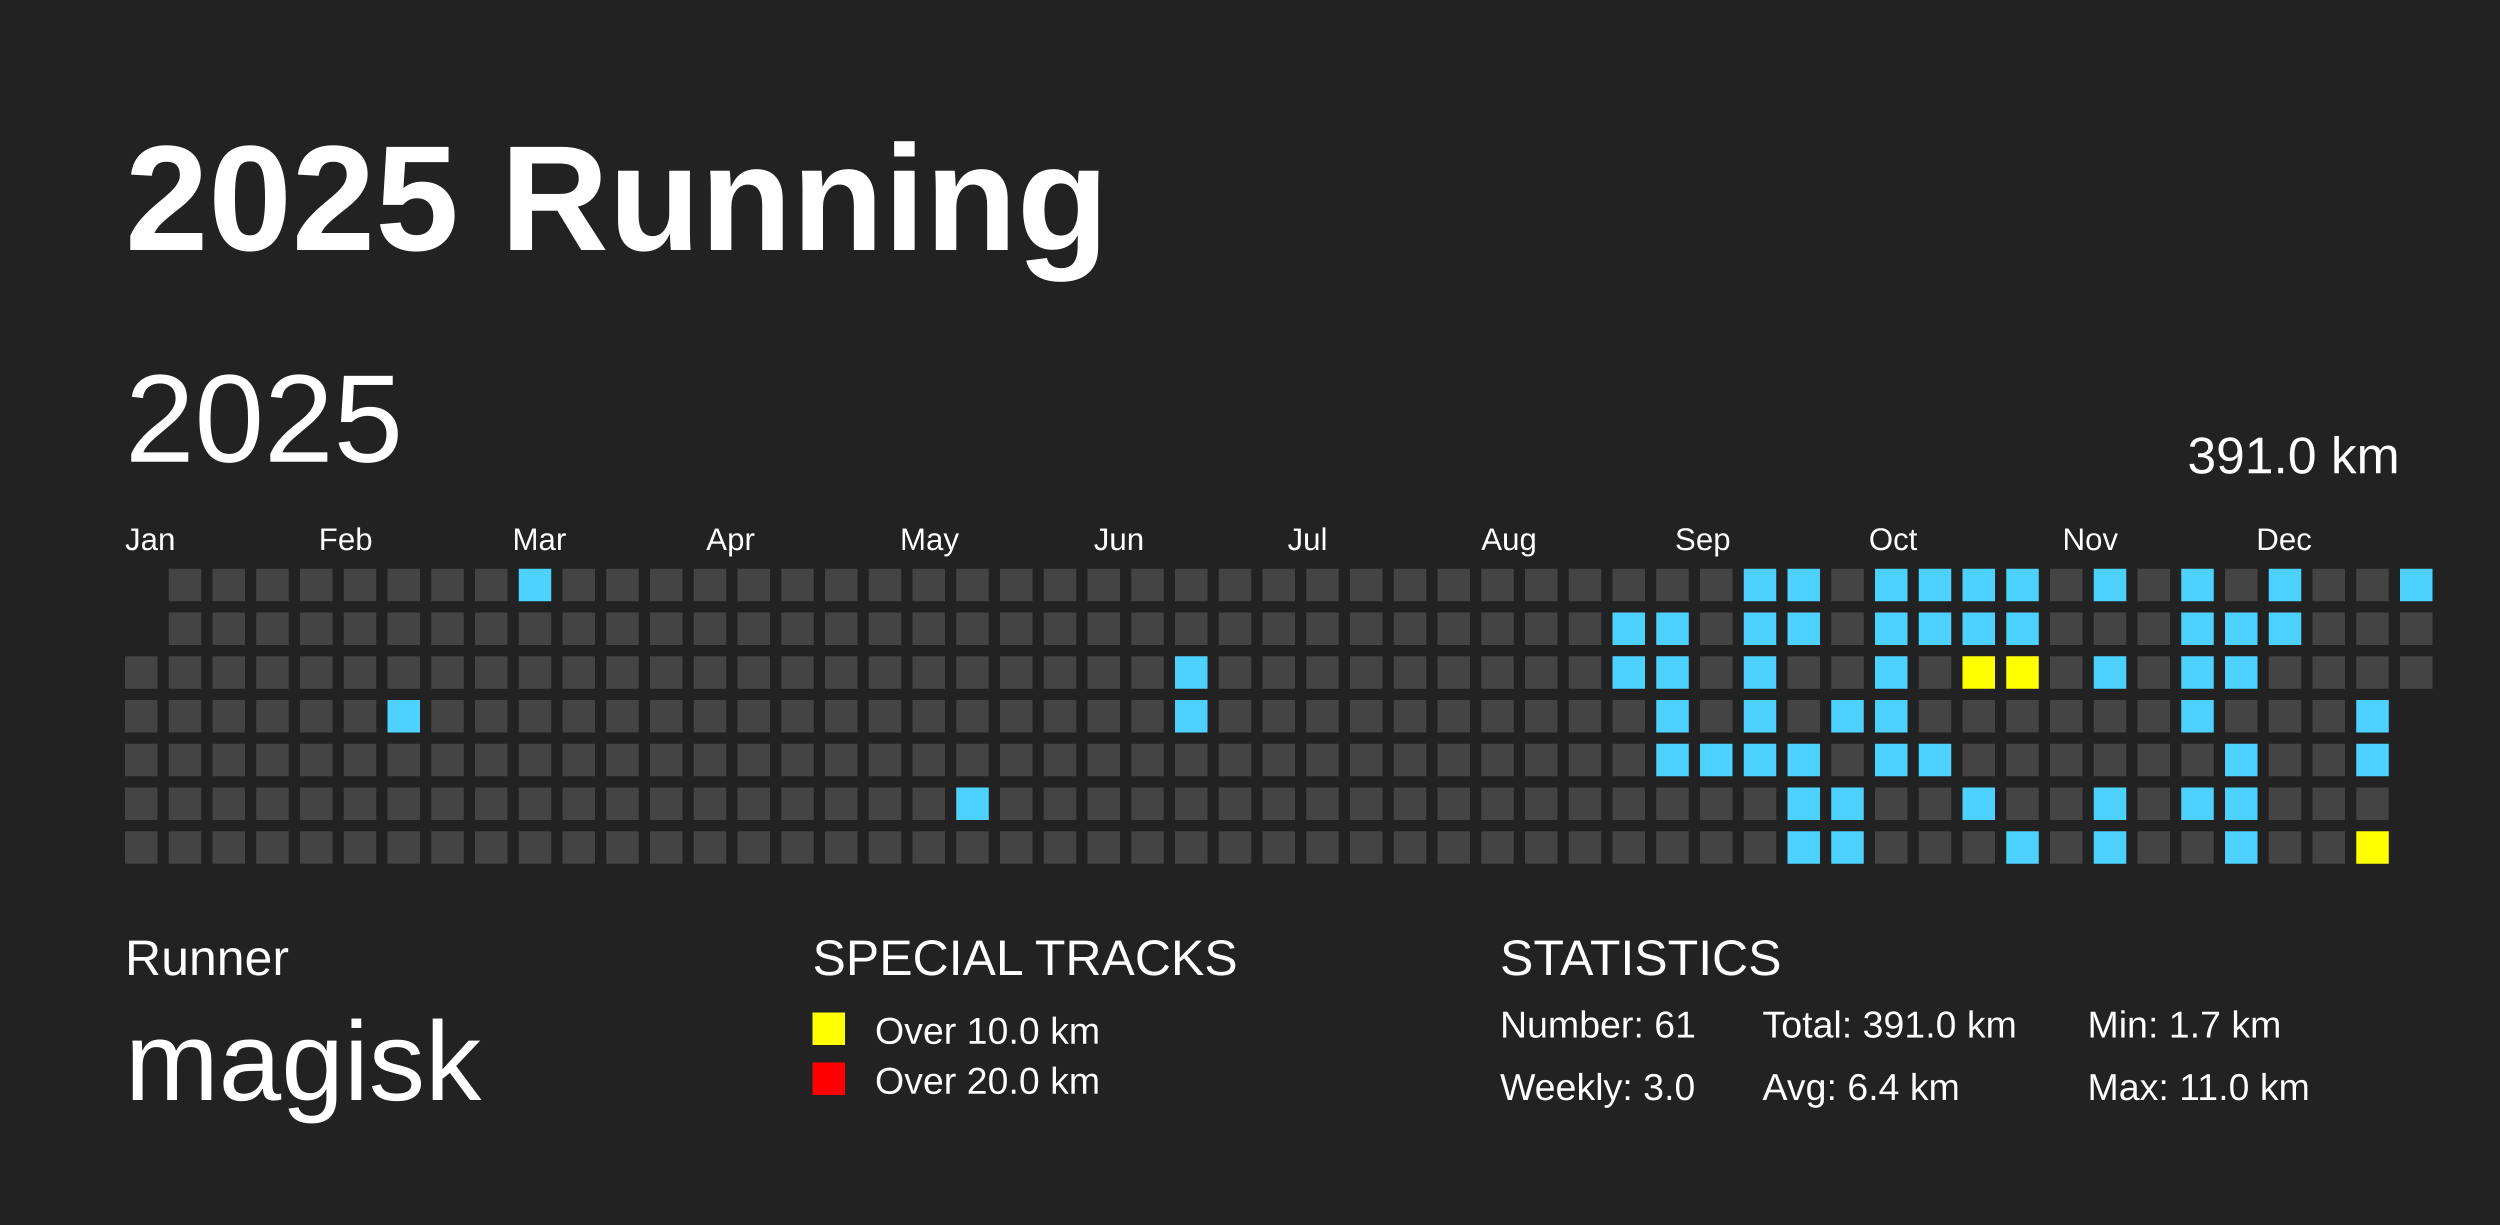
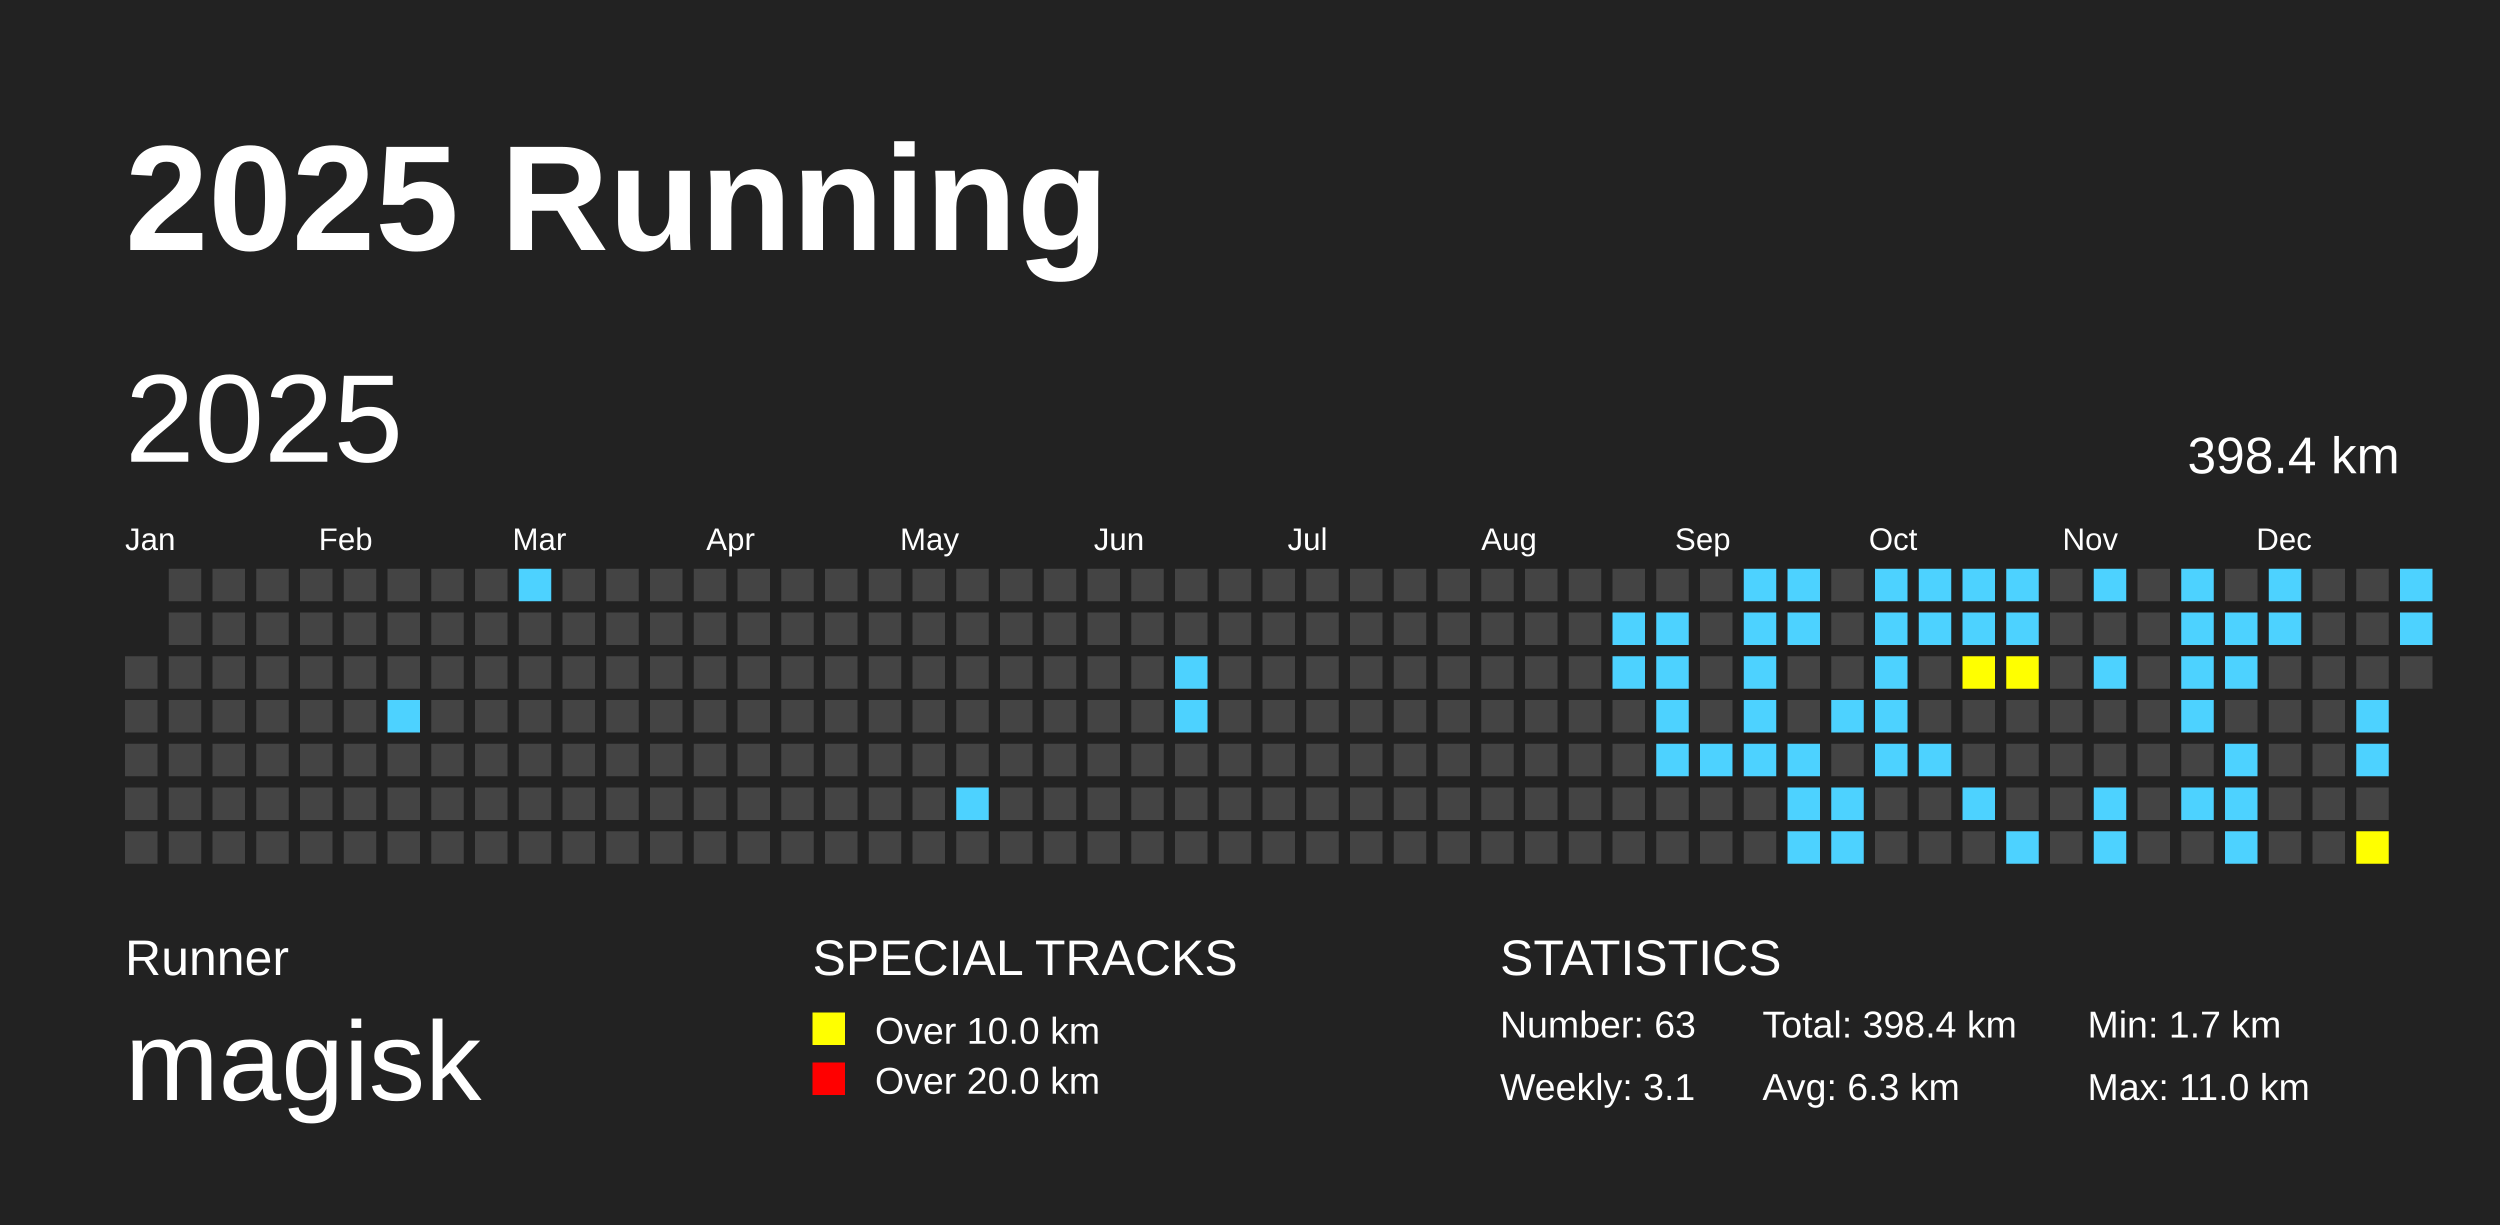
<svg xmlns="http://www.w3.org/2000/svg" baseProfile="full" height="98mm" version="1.1" viewBox="0,0,200,98" width="200mm">
  <defs />
  <rect fill="#222222" height="98" width="200" x="0" y="0" />
  <text fill="#FFFFFF" style="font-size:12px; font-family:Arial; font-weight:bold;" x="10" y="20">2025 Running</text>
  <text fill="#FFFFFF" style="font-size:4px; font-family:Arial" x="10" y="78">Runner</text>
  <text fill="#FFFFFF" style="font-size:9px; font-family:Arial" x="10" y="88">magisk</text>
  <text fill="#FFFFFF" style="font-size:4px; font-family:Arial" x="65" y="78">SPECIAL TRACKS</text>
  <rect fill="yellow" height="2.6" width="2.6" x="65" y="81" />
  <text fill="#FFFFFF" style="font-size:3px; font-family:Arial" x="70" y="83.5">Over 10.0 km</text>
  <rect fill="red" height="2.6" width="2.6" x="65" y="85" />
  <text fill="#FFFFFF" style="font-size:3px; font-family:Arial" x="70" y="87.5">Over 20.0 km</text>
  <text fill="#FFFFFF" style="font-size:4px; font-family:Arial" x="120" y="78">STATISTICS</text>
-   <text fill="#FFFFFF" style="font-size:3px; font-family:Arial" x="120" y="83">Number: 61</text>
-   <text fill="#FFFFFF" style="font-size:3px; font-family:Arial" x="120" y="88">Weekly: 3.0</text>
-   <text fill="#FFFFFF" style="font-size:3px; font-family:Arial" x="141" y="83">Total: 391.0 km</text>
-   <text fill="#FFFFFF" style="font-size:3px; font-family:Arial" x="141" y="88">Avg: 6.4 km</text>
+   <text fill="#FFFFFF" style="font-size:3px; font-family:Arial" x="120" y="83">Number: 63</text>
+   <text fill="#FFFFFF" style="font-size:3px; font-family:Arial" x="120" y="88">Weekly: 3.1</text>
+   <text fill="#FFFFFF" style="font-size:3px; font-family:Arial" x="141" y="83">Total: 398.4 km</text>
+   <text fill="#FFFFFF" style="font-size:3px; font-family:Arial" x="141" y="88">Avg: 6.3 km</text>
  <text fill="#FFFFFF" style="font-size:3px; font-family:Arial" x="167" y="83">Min: 1.7 km</text>
  <text fill="#FFFFFF" style="font-size:3px; font-family:Arial" x="167" y="88">Max: 11.0 km</text>
  <text dominant-baseline="hanging" fill="#FFFFFF" style="font-size:10.0px; font-family:Arial;" x="10" y="30">2025</text>
-   <text dominant-baseline="hanging" fill="#FFFFFF" style="font-size:4.125px; font-family:Arial;" x="175" y="35">391.0 km</text>
+   <text dominant-baseline="hanging" fill="#FFFFFF" style="font-size:4.125px; font-family:Arial;" x="175" y="35">398.4 km</text>
  <text fill="#FFFFFF" style="font-size:2.5px; font-family:Arial" x="10.0" y="44">Jan</text>
  <text fill="#FFFFFF" style="font-size:2.5px; font-family:Arial" x="25.5" y="44">Feb</text>
  <text fill="#FFFFFF" style="font-size:2.5px; font-family:Arial" x="41.0" y="44">Mar</text>
  <text fill="#FFFFFF" style="font-size:2.5px; font-family:Arial" x="56.5" y="44">Apr</text>
  <text fill="#FFFFFF" style="font-size:2.5px; font-family:Arial" x="72.0" y="44">May</text>
  <text fill="#FFFFFF" style="font-size:2.5px; font-family:Arial" x="87.5" y="44">Jun</text>
  <text fill="#FFFFFF" style="font-size:2.5px; font-family:Arial" x="103.0" y="44">Jul</text>
  <text fill="#FFFFFF" style="font-size:2.5px; font-family:Arial" x="118.5" y="44">Aug</text>
  <text fill="#FFFFFF" style="font-size:2.5px; font-family:Arial" x="134.0" y="44">Sep</text>
  <text fill="#FFFFFF" style="font-size:2.5px; font-family:Arial" x="149.5" y="44">Oct</text>
  <text fill="#FFFFFF" style="font-size:2.5px; font-family:Arial" x="165.0" y="44">Nov</text>
  <text fill="#FFFFFF" style="font-size:2.5px; font-family:Arial" x="180.5" y="44">Dec</text>
  <rect fill="#444444" height="2.6" width="2.6" x="10.0" y="52.5" />
  <rect fill="#444444" height="2.6" width="2.6" x="10.0" y="56.0" />
  <rect fill="#444444" height="2.6" width="2.6" x="10.0" y="59.5" />
  <rect fill="#444444" height="2.6" width="2.6" x="10.0" y="63.0" />
  <rect fill="#444444" height="2.6" width="2.6" x="10.0" y="66.5" />
  <rect fill="#444444" height="2.6" width="2.6" x="13.5" y="45.5" />
  <rect fill="#444444" height="2.6" width="2.6" x="13.5" y="49.0" />
  <rect fill="#444444" height="2.6" width="2.6" x="13.5" y="52.5" />
  <rect fill="#444444" height="2.6" width="2.6" x="13.5" y="56.0" />
  <rect fill="#444444" height="2.6" width="2.6" x="13.5" y="59.5" />
  <rect fill="#444444" height="2.6" width="2.6" x="13.5" y="63.0" />
  <rect fill="#444444" height="2.6" width="2.6" x="13.5" y="66.5" />
  <rect fill="#444444" height="2.6" width="2.6" x="17.0" y="45.5" />
  <rect fill="#444444" height="2.6" width="2.6" x="17.0" y="49.0" />
  <rect fill="#444444" height="2.6" width="2.6" x="17.0" y="52.5" />
  <rect fill="#444444" height="2.6" width="2.6" x="17.0" y="56.0" />
  <rect fill="#444444" height="2.6" width="2.6" x="17.0" y="59.5" />
  <rect fill="#444444" height="2.6" width="2.6" x="17.0" y="63.0" />
  <rect fill="#444444" height="2.6" width="2.6" x="17.0" y="66.5" />
  <rect fill="#444444" height="2.6" width="2.6" x="20.5" y="45.5" />
  <rect fill="#444444" height="2.6" width="2.6" x="20.5" y="49.0" />
  <rect fill="#444444" height="2.6" width="2.6" x="20.5" y="52.5" />
  <rect fill="#444444" height="2.6" width="2.6" x="20.5" y="56.0" />
  <rect fill="#444444" height="2.6" width="2.6" x="20.5" y="59.5" />
  <rect fill="#444444" height="2.6" width="2.6" x="20.5" y="63.0" />
  <rect fill="#444444" height="2.6" width="2.6" x="20.5" y="66.5" />
  <rect fill="#444444" height="2.6" width="2.6" x="24.0" y="45.5" />
  <rect fill="#444444" height="2.6" width="2.6" x="24.0" y="49.0" />
  <rect fill="#444444" height="2.6" width="2.6" x="24.0" y="52.5" />
  <rect fill="#444444" height="2.6" width="2.6" x="24.0" y="56.0" />
  <rect fill="#444444" height="2.6" width="2.6" x="24.0" y="59.5" />
  <rect fill="#444444" height="2.6" width="2.6" x="24.0" y="63.0" />
  <rect fill="#444444" height="2.6" width="2.6" x="24.0" y="66.5" />
  <rect fill="#444444" height="2.6" width="2.6" x="27.5" y="45.5" />
  <rect fill="#444444" height="2.6" width="2.6" x="27.5" y="49.0" />
  <rect fill="#444444" height="2.6" width="2.6" x="27.5" y="52.5" />
  <rect fill="#444444" height="2.6" width="2.6" x="27.5" y="56.0" />
  <rect fill="#444444" height="2.6" width="2.6" x="27.5" y="59.5" />
  <rect fill="#444444" height="2.6" width="2.6" x="27.5" y="63.0" />
  <rect fill="#444444" height="2.6" width="2.6" x="27.5" y="66.5" />
  <rect fill="#444444" height="2.6" width="2.6" x="31.0" y="45.5" />
  <rect fill="#444444" height="2.6" width="2.6" x="31.0" y="49.0" />
  <rect fill="#444444" height="2.6" width="2.6" x="31.0" y="52.5" />
  <rect fill="#4DD2FF" height="2.6" width="2.6" x="31.0" y="56.0" />
  <rect fill="#444444" height="2.6" width="2.6" x="31.0" y="59.5" />
  <rect fill="#444444" height="2.6" width="2.6" x="31.0" y="63.0" />
  <rect fill="#444444" height="2.6" width="2.6" x="31.0" y="66.5" />
  <rect fill="#444444" height="2.6" width="2.6" x="34.5" y="45.5" />
  <rect fill="#444444" height="2.6" width="2.6" x="34.5" y="49.0" />
  <rect fill="#444444" height="2.6" width="2.6" x="34.5" y="52.5" />
  <rect fill="#444444" height="2.6" width="2.6" x="34.5" y="56.0" />
  <rect fill="#444444" height="2.6" width="2.6" x="34.5" y="59.5" />
  <rect fill="#444444" height="2.6" width="2.6" x="34.5" y="63.0" />
  <rect fill="#444444" height="2.6" width="2.6" x="34.5" y="66.5" />
  <rect fill="#444444" height="2.6" width="2.6" x="38.0" y="45.5" />
  <rect fill="#444444" height="2.6" width="2.6" x="38.0" y="49.0" />
  <rect fill="#444444" height="2.6" width="2.6" x="38.0" y="52.5" />
  <rect fill="#444444" height="2.6" width="2.6" x="38.0" y="56.0" />
  <rect fill="#444444" height="2.6" width="2.6" x="38.0" y="59.5" />
  <rect fill="#444444" height="2.6" width="2.6" x="38.0" y="63.0" />
  <rect fill="#444444" height="2.6" width="2.6" x="38.0" y="66.5" />
  <rect fill="#4DD2FF" height="2.6" width="2.6" x="41.5" y="45.5" />
  <rect fill="#444444" height="2.6" width="2.6" x="41.5" y="49.0" />
  <rect fill="#444444" height="2.6" width="2.6" x="41.5" y="52.5" />
  <rect fill="#444444" height="2.6" width="2.6" x="41.5" y="56.0" />
  <rect fill="#444444" height="2.6" width="2.6" x="41.5" y="59.5" />
  <rect fill="#444444" height="2.6" width="2.6" x="41.5" y="63.0" />
  <rect fill="#444444" height="2.6" width="2.6" x="41.5" y="66.5" />
  <rect fill="#444444" height="2.6" width="2.6" x="45.0" y="45.5" />
  <rect fill="#444444" height="2.6" width="2.6" x="45.0" y="49.0" />
  <rect fill="#444444" height="2.6" width="2.6" x="45.0" y="52.5" />
  <rect fill="#444444" height="2.6" width="2.6" x="45.0" y="56.0" />
  <rect fill="#444444" height="2.6" width="2.6" x="45.0" y="59.5" />
  <rect fill="#444444" height="2.6" width="2.6" x="45.0" y="63.0" />
  <rect fill="#444444" height="2.6" width="2.6" x="45.0" y="66.5" />
  <rect fill="#444444" height="2.6" width="2.6" x="48.5" y="45.5" />
  <rect fill="#444444" height="2.6" width="2.6" x="48.5" y="49.0" />
  <rect fill="#444444" height="2.6" width="2.6" x="48.5" y="52.5" />
  <rect fill="#444444" height="2.6" width="2.6" x="48.5" y="56.0" />
  <rect fill="#444444" height="2.6" width="2.6" x="48.5" y="59.5" />
  <rect fill="#444444" height="2.6" width="2.6" x="48.5" y="63.0" />
  <rect fill="#444444" height="2.6" width="2.6" x="48.5" y="66.5" />
  <rect fill="#444444" height="2.6" width="2.6" x="52.0" y="45.5" />
  <rect fill="#444444" height="2.6" width="2.6" x="52.0" y="49.0" />
  <rect fill="#444444" height="2.6" width="2.6" x="52.0" y="52.5" />
  <rect fill="#444444" height="2.6" width="2.6" x="52.0" y="56.0" />
  <rect fill="#444444" height="2.6" width="2.6" x="52.0" y="59.5" />
  <rect fill="#444444" height="2.6" width="2.6" x="52.0" y="63.0" />
  <rect fill="#444444" height="2.6" width="2.6" x="52.0" y="66.5" />
  <rect fill="#444444" height="2.6" width="2.6" x="55.5" y="45.5" />
  <rect fill="#444444" height="2.6" width="2.6" x="55.5" y="49.0" />
  <rect fill="#444444" height="2.6" width="2.6" x="55.5" y="52.5" />
  <rect fill="#444444" height="2.6" width="2.6" x="55.5" y="56.0" />
  <rect fill="#444444" height="2.6" width="2.6" x="55.5" y="59.5" />
  <rect fill="#444444" height="2.6" width="2.6" x="55.5" y="63.0" />
  <rect fill="#444444" height="2.6" width="2.6" x="55.5" y="66.5" />
  <rect fill="#444444" height="2.6" width="2.6" x="59.0" y="45.5" />
  <rect fill="#444444" height="2.6" width="2.6" x="59.0" y="49.0" />
  <rect fill="#444444" height="2.6" width="2.6" x="59.0" y="52.5" />
  <rect fill="#444444" height="2.6" width="2.6" x="59.0" y="56.0" />
  <rect fill="#444444" height="2.6" width="2.6" x="59.0" y="59.5" />
  <rect fill="#444444" height="2.6" width="2.6" x="59.0" y="63.0" />
  <rect fill="#444444" height="2.6" width="2.6" x="59.0" y="66.5" />
  <rect fill="#444444" height="2.6" width="2.6" x="62.5" y="45.5" />
  <rect fill="#444444" height="2.6" width="2.6" x="62.5" y="49.0" />
  <rect fill="#444444" height="2.6" width="2.6" x="62.5" y="52.5" />
  <rect fill="#444444" height="2.6" width="2.6" x="62.5" y="56.0" />
  <rect fill="#444444" height="2.6" width="2.6" x="62.5" y="59.5" />
  <rect fill="#444444" height="2.6" width="2.6" x="62.5" y="63.0" />
  <rect fill="#444444" height="2.6" width="2.6" x="62.5" y="66.5" />
  <rect fill="#444444" height="2.6" width="2.6" x="66.0" y="45.5" />
  <rect fill="#444444" height="2.6" width="2.6" x="66.0" y="49.0" />
  <rect fill="#444444" height="2.6" width="2.6" x="66.0" y="52.5" />
  <rect fill="#444444" height="2.6" width="2.6" x="66.0" y="56.0" />
  <rect fill="#444444" height="2.6" width="2.6" x="66.0" y="59.5" />
  <rect fill="#444444" height="2.6" width="2.6" x="66.0" y="63.0" />
  <rect fill="#444444" height="2.6" width="2.6" x="66.0" y="66.5" />
  <rect fill="#444444" height="2.6" width="2.6" x="69.5" y="45.5" />
  <rect fill="#444444" height="2.6" width="2.6" x="69.5" y="49.0" />
  <rect fill="#444444" height="2.6" width="2.6" x="69.5" y="52.5" />
  <rect fill="#444444" height="2.6" width="2.6" x="69.5" y="56.0" />
  <rect fill="#444444" height="2.6" width="2.6" x="69.5" y="59.5" />
  <rect fill="#444444" height="2.6" width="2.6" x="69.5" y="63.0" />
  <rect fill="#444444" height="2.6" width="2.6" x="69.5" y="66.5" />
  <rect fill="#444444" height="2.6" width="2.6" x="73.0" y="45.5" />
  <rect fill="#444444" height="2.6" width="2.6" x="73.0" y="49.0" />
  <rect fill="#444444" height="2.6" width="2.6" x="73.0" y="52.5" />
  <rect fill="#444444" height="2.6" width="2.6" x="73.0" y="56.0" />
  <rect fill="#444444" height="2.6" width="2.6" x="73.0" y="59.5" />
  <rect fill="#444444" height="2.6" width="2.6" x="73.0" y="63.0" />
  <rect fill="#444444" height="2.6" width="2.6" x="73.0" y="66.5" />
  <rect fill="#444444" height="2.6" width="2.6" x="76.5" y="45.5" />
  <rect fill="#444444" height="2.6" width="2.6" x="76.5" y="49.0" />
  <rect fill="#444444" height="2.6" width="2.6" x="76.5" y="52.5" />
  <rect fill="#444444" height="2.6" width="2.6" x="76.5" y="56.0" />
  <rect fill="#444444" height="2.6" width="2.6" x="76.5" y="59.5" />
  <rect fill="#4DD2FF" height="2.6" width="2.6" x="76.5" y="63.0" />
  <rect fill="#444444" height="2.6" width="2.6" x="76.5" y="66.5" />
  <rect fill="#444444" height="2.6" width="2.6" x="80.0" y="45.5" />
  <rect fill="#444444" height="2.6" width="2.6" x="80.0" y="49.0" />
  <rect fill="#444444" height="2.6" width="2.6" x="80.0" y="52.5" />
  <rect fill="#444444" height="2.6" width="2.6" x="80.0" y="56.0" />
  <rect fill="#444444" height="2.6" width="2.6" x="80.0" y="59.5" />
  <rect fill="#444444" height="2.6" width="2.6" x="80.0" y="63.0" />
  <rect fill="#444444" height="2.6" width="2.6" x="80.0" y="66.5" />
  <rect fill="#444444" height="2.6" width="2.6" x="83.5" y="45.5" />
  <rect fill="#444444" height="2.6" width="2.6" x="83.5" y="49.0" />
  <rect fill="#444444" height="2.6" width="2.6" x="83.5" y="52.5" />
  <rect fill="#444444" height="2.6" width="2.6" x="83.5" y="56.0" />
  <rect fill="#444444" height="2.6" width="2.6" x="83.5" y="59.5" />
  <rect fill="#444444" height="2.6" width="2.6" x="83.5" y="63.0" />
  <rect fill="#444444" height="2.6" width="2.6" x="83.5" y="66.5" />
  <rect fill="#444444" height="2.6" width="2.6" x="87.0" y="45.5" />
  <rect fill="#444444" height="2.6" width="2.6" x="87.0" y="49.0" />
  <rect fill="#444444" height="2.6" width="2.6" x="87.0" y="52.5" />
  <rect fill="#444444" height="2.6" width="2.6" x="87.0" y="56.0" />
  <rect fill="#444444" height="2.6" width="2.6" x="87.0" y="59.5" />
  <rect fill="#444444" height="2.6" width="2.6" x="87.0" y="63.0" />
  <rect fill="#444444" height="2.6" width="2.6" x="87.0" y="66.5" />
  <rect fill="#444444" height="2.6" width="2.6" x="90.5" y="45.5" />
  <rect fill="#444444" height="2.6" width="2.6" x="90.5" y="49.0" />
  <rect fill="#444444" height="2.6" width="2.6" x="90.5" y="52.5" />
  <rect fill="#444444" height="2.6" width="2.6" x="90.5" y="56.0" />
  <rect fill="#444444" height="2.6" width="2.6" x="90.5" y="59.5" />
  <rect fill="#444444" height="2.6" width="2.6" x="90.5" y="63.0" />
  <rect fill="#444444" height="2.6" width="2.6" x="90.5" y="66.5" />
  <rect fill="#444444" height="2.6" width="2.6" x="94.0" y="45.5" />
  <rect fill="#444444" height="2.6" width="2.6" x="94.0" y="49.0" />
  <rect fill="#4DD2FF" height="2.6" width="2.6" x="94.0" y="52.5" />
  <rect fill="#4DD2FF" height="2.6" width="2.6" x="94.0" y="56.0" />
  <rect fill="#444444" height="2.6" width="2.6" x="94.0" y="59.5" />
  <rect fill="#444444" height="2.6" width="2.6" x="94.0" y="63.0" />
  <rect fill="#444444" height="2.6" width="2.6" x="94.0" y="66.5" />
  <rect fill="#444444" height="2.6" width="2.6" x="97.5" y="45.5" />
  <rect fill="#444444" height="2.6" width="2.6" x="97.5" y="49.0" />
  <rect fill="#444444" height="2.6" width="2.6" x="97.5" y="52.5" />
  <rect fill="#444444" height="2.6" width="2.6" x="97.5" y="56.0" />
  <rect fill="#444444" height="2.6" width="2.6" x="97.5" y="59.5" />
  <rect fill="#444444" height="2.6" width="2.6" x="97.5" y="63.0" />
  <rect fill="#444444" height="2.6" width="2.6" x="97.5" y="66.5" />
  <rect fill="#444444" height="2.6" width="2.6" x="101.0" y="45.5" />
  <rect fill="#444444" height="2.6" width="2.6" x="101.0" y="49.0" />
  <rect fill="#444444" height="2.6" width="2.6" x="101.0" y="52.5" />
  <rect fill="#444444" height="2.6" width="2.6" x="101.0" y="56.0" />
  <rect fill="#444444" height="2.6" width="2.6" x="101.0" y="59.5" />
  <rect fill="#444444" height="2.6" width="2.6" x="101.0" y="63.0" />
  <rect fill="#444444" height="2.6" width="2.6" x="101.0" y="66.5" />
  <rect fill="#444444" height="2.6" width="2.6" x="104.5" y="45.5" />
  <rect fill="#444444" height="2.6" width="2.6" x="104.5" y="49.0" />
  <rect fill="#444444" height="2.6" width="2.6" x="104.5" y="52.5" />
  <rect fill="#444444" height="2.6" width="2.6" x="104.5" y="56.0" />
  <rect fill="#444444" height="2.6" width="2.6" x="104.5" y="59.5" />
  <rect fill="#444444" height="2.6" width="2.6" x="104.5" y="63.0" />
  <rect fill="#444444" height="2.6" width="2.6" x="104.5" y="66.5" />
  <rect fill="#444444" height="2.6" width="2.6" x="108.0" y="45.5" />
  <rect fill="#444444" height="2.6" width="2.6" x="108.0" y="49.0" />
  <rect fill="#444444" height="2.6" width="2.6" x="108.0" y="52.5" />
  <rect fill="#444444" height="2.6" width="2.6" x="108.0" y="56.0" />
  <rect fill="#444444" height="2.6" width="2.6" x="108.0" y="59.5" />
  <rect fill="#444444" height="2.6" width="2.6" x="108.0" y="63.0" />
  <rect fill="#444444" height="2.6" width="2.6" x="108.0" y="66.5" />
  <rect fill="#444444" height="2.6" width="2.6" x="111.5" y="45.5" />
  <rect fill="#444444" height="2.6" width="2.6" x="111.5" y="49.0" />
  <rect fill="#444444" height="2.6" width="2.6" x="111.5" y="52.5" />
  <rect fill="#444444" height="2.6" width="2.6" x="111.5" y="56.0" />
  <rect fill="#444444" height="2.6" width="2.6" x="111.5" y="59.5" />
  <rect fill="#444444" height="2.6" width="2.6" x="111.5" y="63.0" />
  <rect fill="#444444" height="2.6" width="2.6" x="111.5" y="66.5" />
  <rect fill="#444444" height="2.6" width="2.6" x="115.0" y="45.5" />
  <rect fill="#444444" height="2.6" width="2.6" x="115.0" y="49.0" />
  <rect fill="#444444" height="2.6" width="2.6" x="115.0" y="52.5" />
  <rect fill="#444444" height="2.6" width="2.6" x="115.0" y="56.0" />
  <rect fill="#444444" height="2.6" width="2.6" x="115.0" y="59.5" />
  <rect fill="#444444" height="2.6" width="2.6" x="115.0" y="63.0" />
  <rect fill="#444444" height="2.6" width="2.6" x="115.0" y="66.5" />
  <rect fill="#444444" height="2.6" width="2.6" x="118.5" y="45.5" />
  <rect fill="#444444" height="2.6" width="2.6" x="118.5" y="49.0" />
  <rect fill="#444444" height="2.6" width="2.6" x="118.5" y="52.5" />
  <rect fill="#444444" height="2.6" width="2.6" x="118.5" y="56.0" />
  <rect fill="#444444" height="2.6" width="2.6" x="118.5" y="59.5" />
  <rect fill="#444444" height="2.6" width="2.6" x="118.5" y="63.0" />
  <rect fill="#444444" height="2.6" width="2.6" x="118.5" y="66.5" />
  <rect fill="#444444" height="2.6" width="2.6" x="122.0" y="45.5" />
  <rect fill="#444444" height="2.6" width="2.6" x="122.0" y="49.0" />
  <rect fill="#444444" height="2.6" width="2.6" x="122.0" y="52.5" />
  <rect fill="#444444" height="2.6" width="2.6" x="122.0" y="56.0" />
  <rect fill="#444444" height="2.6" width="2.6" x="122.0" y="59.5" />
  <rect fill="#444444" height="2.6" width="2.6" x="122.0" y="63.0" />
  <rect fill="#444444" height="2.6" width="2.6" x="122.0" y="66.5" />
  <rect fill="#444444" height="2.6" width="2.6" x="125.5" y="45.5" />
  <rect fill="#444444" height="2.6" width="2.6" x="125.5" y="49.0" />
  <rect fill="#444444" height="2.6" width="2.6" x="125.5" y="52.5" />
  <rect fill="#444444" height="2.6" width="2.6" x="125.5" y="56.0" />
  <rect fill="#444444" height="2.6" width="2.6" x="125.5" y="59.5" />
  <rect fill="#444444" height="2.6" width="2.6" x="125.5" y="63.0" />
  <rect fill="#444444" height="2.6" width="2.6" x="125.5" y="66.5" />
  <rect fill="#444444" height="2.6" width="2.6" x="129.0" y="45.5" />
  <rect fill="#4DD2FF" height="2.6" width="2.6" x="129.0" y="49.0" />
  <rect fill="#4DD2FF" height="2.6" width="2.6" x="129.0" y="52.5" />
  <rect fill="#444444" height="2.6" width="2.6" x="129.0" y="56.0" />
  <rect fill="#444444" height="2.6" width="2.6" x="129.0" y="59.5" />
  <rect fill="#444444" height="2.6" width="2.6" x="129.0" y="63.0" />
  <rect fill="#444444" height="2.6" width="2.6" x="129.0" y="66.5" />
  <rect fill="#444444" height="2.6" width="2.6" x="132.5" y="45.5" />
  <rect fill="#4DD2FF" height="2.6" width="2.6" x="132.5" y="49.0" />
  <rect fill="#4DD2FF" height="2.6" width="2.6" x="132.5" y="52.5" />
  <rect fill="#4DD2FF" height="2.6" width="2.6" x="132.5" y="56.0" />
  <rect fill="#4DD2FF" height="2.6" width="2.6" x="132.5" y="59.5" />
  <rect fill="#444444" height="2.6" width="2.6" x="132.5" y="63.0" />
  <rect fill="#444444" height="2.6" width="2.6" x="132.5" y="66.5" />
  <rect fill="#444444" height="2.6" width="2.6" x="136.0" y="45.5" />
  <rect fill="#444444" height="2.6" width="2.6" x="136.0" y="49.0" />
  <rect fill="#444444" height="2.6" width="2.6" x="136.0" y="52.5" />
  <rect fill="#444444" height="2.6" width="2.6" x="136.0" y="56.0" />
  <rect fill="#4DD2FF" height="2.6" width="2.6" x="136.0" y="59.5" />
  <rect fill="#444444" height="2.6" width="2.6" x="136.0" y="63.0" />
  <rect fill="#444444" height="2.6" width="2.6" x="136.0" y="66.5" />
  <rect fill="#4DD2FF" height="2.6" width="2.6" x="139.5" y="45.5" />
  <rect fill="#4DD2FF" height="2.6" width="2.6" x="139.5" y="49.0" />
  <rect fill="#4DD2FF" height="2.6" width="2.6" x="139.5" y="52.5" />
  <rect fill="#4DD2FF" height="2.6" width="2.6" x="139.5" y="56.0" />
  <rect fill="#4DD2FF" height="2.6" width="2.6" x="139.5" y="59.5" />
  <rect fill="#444444" height="2.6" width="2.6" x="139.5" y="63.0" />
  <rect fill="#444444" height="2.6" width="2.6" x="139.5" y="66.5" />
  <rect fill="#4DD2FF" height="2.6" width="2.6" x="143.0" y="45.5" />
  <rect fill="#4DD2FF" height="2.6" width="2.6" x="143.0" y="49.0" />
  <rect fill="#444444" height="2.6" width="2.6" x="143.0" y="52.5" />
  <rect fill="#444444" height="2.6" width="2.6" x="143.0" y="56.0" />
  <rect fill="#4DD2FF" height="2.6" width="2.6" x="143.0" y="59.5" />
  <rect fill="#4DD2FF" height="2.6" width="2.6" x="143.0" y="63.0" />
  <rect fill="#4DD2FF" height="2.6" width="2.6" x="143.0" y="66.5" />
  <rect fill="#444444" height="2.6" width="2.6" x="146.5" y="45.5" />
  <rect fill="#444444" height="2.6" width="2.6" x="146.5" y="49.0" />
  <rect fill="#444444" height="2.6" width="2.6" x="146.5" y="52.5" />
  <rect fill="#4DD2FF" height="2.6" width="2.6" x="146.5" y="56.0" />
  <rect fill="#444444" height="2.6" width="2.6" x="146.5" y="59.5" />
  <rect fill="#4DD2FF" height="2.6" width="2.6" x="146.5" y="63.0" />
  <rect fill="#4DD2FF" height="2.6" width="2.6" x="146.5" y="66.5" />
  <rect fill="#4DD2FF" height="2.6" width="2.6" x="150.0" y="45.5" />
  <rect fill="#4DD2FF" height="2.6" width="2.6" x="150.0" y="49.0" />
  <rect fill="#4DD2FF" height="2.6" width="2.6" x="150.0" y="52.5" />
  <rect fill="#4DD2FF" height="2.6" width="2.6" x="150.0" y="56.0" />
  <rect fill="#4DD2FF" height="2.6" width="2.6" x="150.0" y="59.5" />
  <rect fill="#444444" height="2.6" width="2.6" x="150.0" y="63.0" />
  <rect fill="#444444" height="2.6" width="2.6" x="150.0" y="66.5" />
  <rect fill="#4DD2FF" height="2.6" width="2.6" x="153.5" y="45.5" />
  <rect fill="#4DD2FF" height="2.6" width="2.6" x="153.5" y="49.0" />
  <rect fill="#444444" height="2.6" width="2.6" x="153.5" y="52.5" />
  <rect fill="#444444" height="2.6" width="2.6" x="153.5" y="56.0" />
  <rect fill="#4DD2FF" height="2.6" width="2.6" x="153.5" y="59.5" />
  <rect fill="#444444" height="2.6" width="2.6" x="153.5" y="63.0" />
  <rect fill="#444444" height="2.6" width="2.6" x="153.5" y="66.5" />
  <rect fill="#4DD2FF" height="2.6" width="2.6" x="157.0" y="45.5" />
  <rect fill="#4DD2FF" height="2.6" width="2.6" x="157.0" y="49.0" />
  <rect fill="yellow" height="2.6" width="2.6" x="157.0" y="52.5" />
  <rect fill="#444444" height="2.6" width="2.6" x="157.0" y="56.0" />
  <rect fill="#444444" height="2.6" width="2.6" x="157.0" y="59.5" />
  <rect fill="#4DD2FF" height="2.6" width="2.6" x="157.0" y="63.0" />
  <rect fill="#444444" height="2.6" width="2.6" x="157.0" y="66.5" />
  <rect fill="#4DD2FF" height="2.6" width="2.6" x="160.5" y="45.5" />
  <rect fill="#4DD2FF" height="2.6" width="2.6" x="160.5" y="49.0" />
  <rect fill="yellow" height="2.6" width="2.6" x="160.5" y="52.5" />
  <rect fill="#444444" height="2.6" width="2.6" x="160.5" y="56.0" />
  <rect fill="#444444" height="2.6" width="2.6" x="160.5" y="59.5" />
  <rect fill="#444444" height="2.6" width="2.6" x="160.5" y="63.0" />
  <rect fill="#4DD2FF" height="2.6" width="2.6" x="160.5" y="66.5" />
  <rect fill="#444444" height="2.6" width="2.6" x="164.0" y="45.5" />
  <rect fill="#444444" height="2.6" width="2.6" x="164.0" y="49.0" />
  <rect fill="#444444" height="2.6" width="2.6" x="164.0" y="52.5" />
  <rect fill="#444444" height="2.6" width="2.6" x="164.0" y="56.0" />
  <rect fill="#444444" height="2.6" width="2.6" x="164.0" y="59.5" />
  <rect fill="#444444" height="2.6" width="2.6" x="164.0" y="63.0" />
  <rect fill="#444444" height="2.6" width="2.6" x="164.0" y="66.5" />
  <rect fill="#4DD2FF" height="2.6" width="2.6" x="167.5" y="45.5" />
  <rect fill="#444444" height="2.6" width="2.6" x="167.5" y="49.0" />
  <rect fill="#4DD2FF" height="2.6" width="2.6" x="167.5" y="52.5" />
  <rect fill="#444444" height="2.6" width="2.6" x="167.5" y="56.0" />
  <rect fill="#444444" height="2.6" width="2.6" x="167.5" y="59.5" />
  <rect fill="#4DD2FF" height="2.6" width="2.6" x="167.5" y="63.0" />
  <rect fill="#4DD2FF" height="2.6" width="2.6" x="167.5" y="66.5" />
  <rect fill="#444444" height="2.6" width="2.6" x="171.0" y="45.5" />
  <rect fill="#444444" height="2.6" width="2.6" x="171.0" y="49.0" />
  <rect fill="#444444" height="2.6" width="2.6" x="171.0" y="52.5" />
  <rect fill="#444444" height="2.6" width="2.6" x="171.0" y="56.0" />
  <rect fill="#444444" height="2.6" width="2.6" x="171.0" y="59.5" />
  <rect fill="#444444" height="2.6" width="2.6" x="171.0" y="63.0" />
  <rect fill="#444444" height="2.6" width="2.6" x="171.0" y="66.5" />
  <rect fill="#4DD2FF" height="2.6" width="2.6" x="174.5" y="45.5" />
  <rect fill="#4DD2FF" height="2.6" width="2.6" x="174.5" y="49.0" />
  <rect fill="#4DD2FF" height="2.6" width="2.6" x="174.5" y="52.5" />
  <rect fill="#4DD2FF" height="2.6" width="2.6" x="174.5" y="56.0" />
  <rect fill="#444444" height="2.6" width="2.6" x="174.5" y="59.5" />
  <rect fill="#4DD2FF" height="2.6" width="2.6" x="174.5" y="63.0" />
  <rect fill="#444444" height="2.6" width="2.6" x="174.5" y="66.5" />
  <rect fill="#444444" height="2.6" width="2.6" x="178.0" y="45.5" />
  <rect fill="#4DD2FF" height="2.6" width="2.6" x="178.0" y="49.0" />
  <rect fill="#4DD2FF" height="2.6" width="2.6" x="178.0" y="52.5" />
  <rect fill="#444444" height="2.6" width="2.6" x="178.0" y="56.0" />
  <rect fill="#4DD2FF" height="2.6" width="2.6" x="178.0" y="59.5" />
  <rect fill="#4DD2FF" height="2.6" width="2.6" x="178.0" y="63.0" />
  <rect fill="#4DD2FF" height="2.6" width="2.6" x="178.0" y="66.5" />
  <rect fill="#4DD2FF" height="2.6" width="2.6" x="181.5" y="45.5" />
  <rect fill="#4DD2FF" height="2.6" width="2.6" x="181.5" y="49.0" />
  <rect fill="#444444" height="2.6" width="2.6" x="181.5" y="52.5" />
  <rect fill="#444444" height="2.6" width="2.6" x="181.5" y="56.0" />
  <rect fill="#444444" height="2.6" width="2.6" x="181.5" y="59.5" />
  <rect fill="#444444" height="2.6" width="2.6" x="181.5" y="63.0" />
  <rect fill="#444444" height="2.6" width="2.6" x="181.5" y="66.5" />
  <rect fill="#444444" height="2.6" width="2.6" x="185.0" y="45.5" />
  <rect fill="#444444" height="2.6" width="2.6" x="185.0" y="49.0" />
  <rect fill="#444444" height="2.6" width="2.6" x="185.0" y="52.5" />
  <rect fill="#444444" height="2.6" width="2.6" x="185.0" y="56.0" />
  <rect fill="#444444" height="2.6" width="2.6" x="185.0" y="59.5" />
  <rect fill="#444444" height="2.6" width="2.6" x="185.0" y="63.0" />
  <rect fill="#444444" height="2.6" width="2.6" x="185.0" y="66.5" />
  <rect fill="#444444" height="2.6" width="2.6" x="188.5" y="45.5" />
  <rect fill="#444444" height="2.6" width="2.6" x="188.5" y="49.0" />
  <rect fill="#444444" height="2.6" width="2.6" x="188.5" y="52.5" />
  <rect fill="#4DD2FF" height="2.6" width="2.6" x="188.5" y="56.0" />
  <rect fill="#4DD2FF" height="2.6" width="2.6" x="188.5" y="59.5" />
  <rect fill="#444444" height="2.6" width="2.6" x="188.5" y="63.0" />
  <rect fill="yellow" height="2.6" width="2.6" x="188.5" y="66.5" />
  <rect fill="#4DD2FF" height="2.6" width="2.6" x="192.0" y="45.5" />
-   <rect fill="#444444" height="2.6" width="2.6" x="192.0" y="49.0" />
+   <rect fill="#4DD2FF" height="2.6" width="2.6" x="192.0" y="49.0" />
  <rect fill="#444444" height="2.6" width="2.6" x="192.0" y="52.5" />
</svg>
